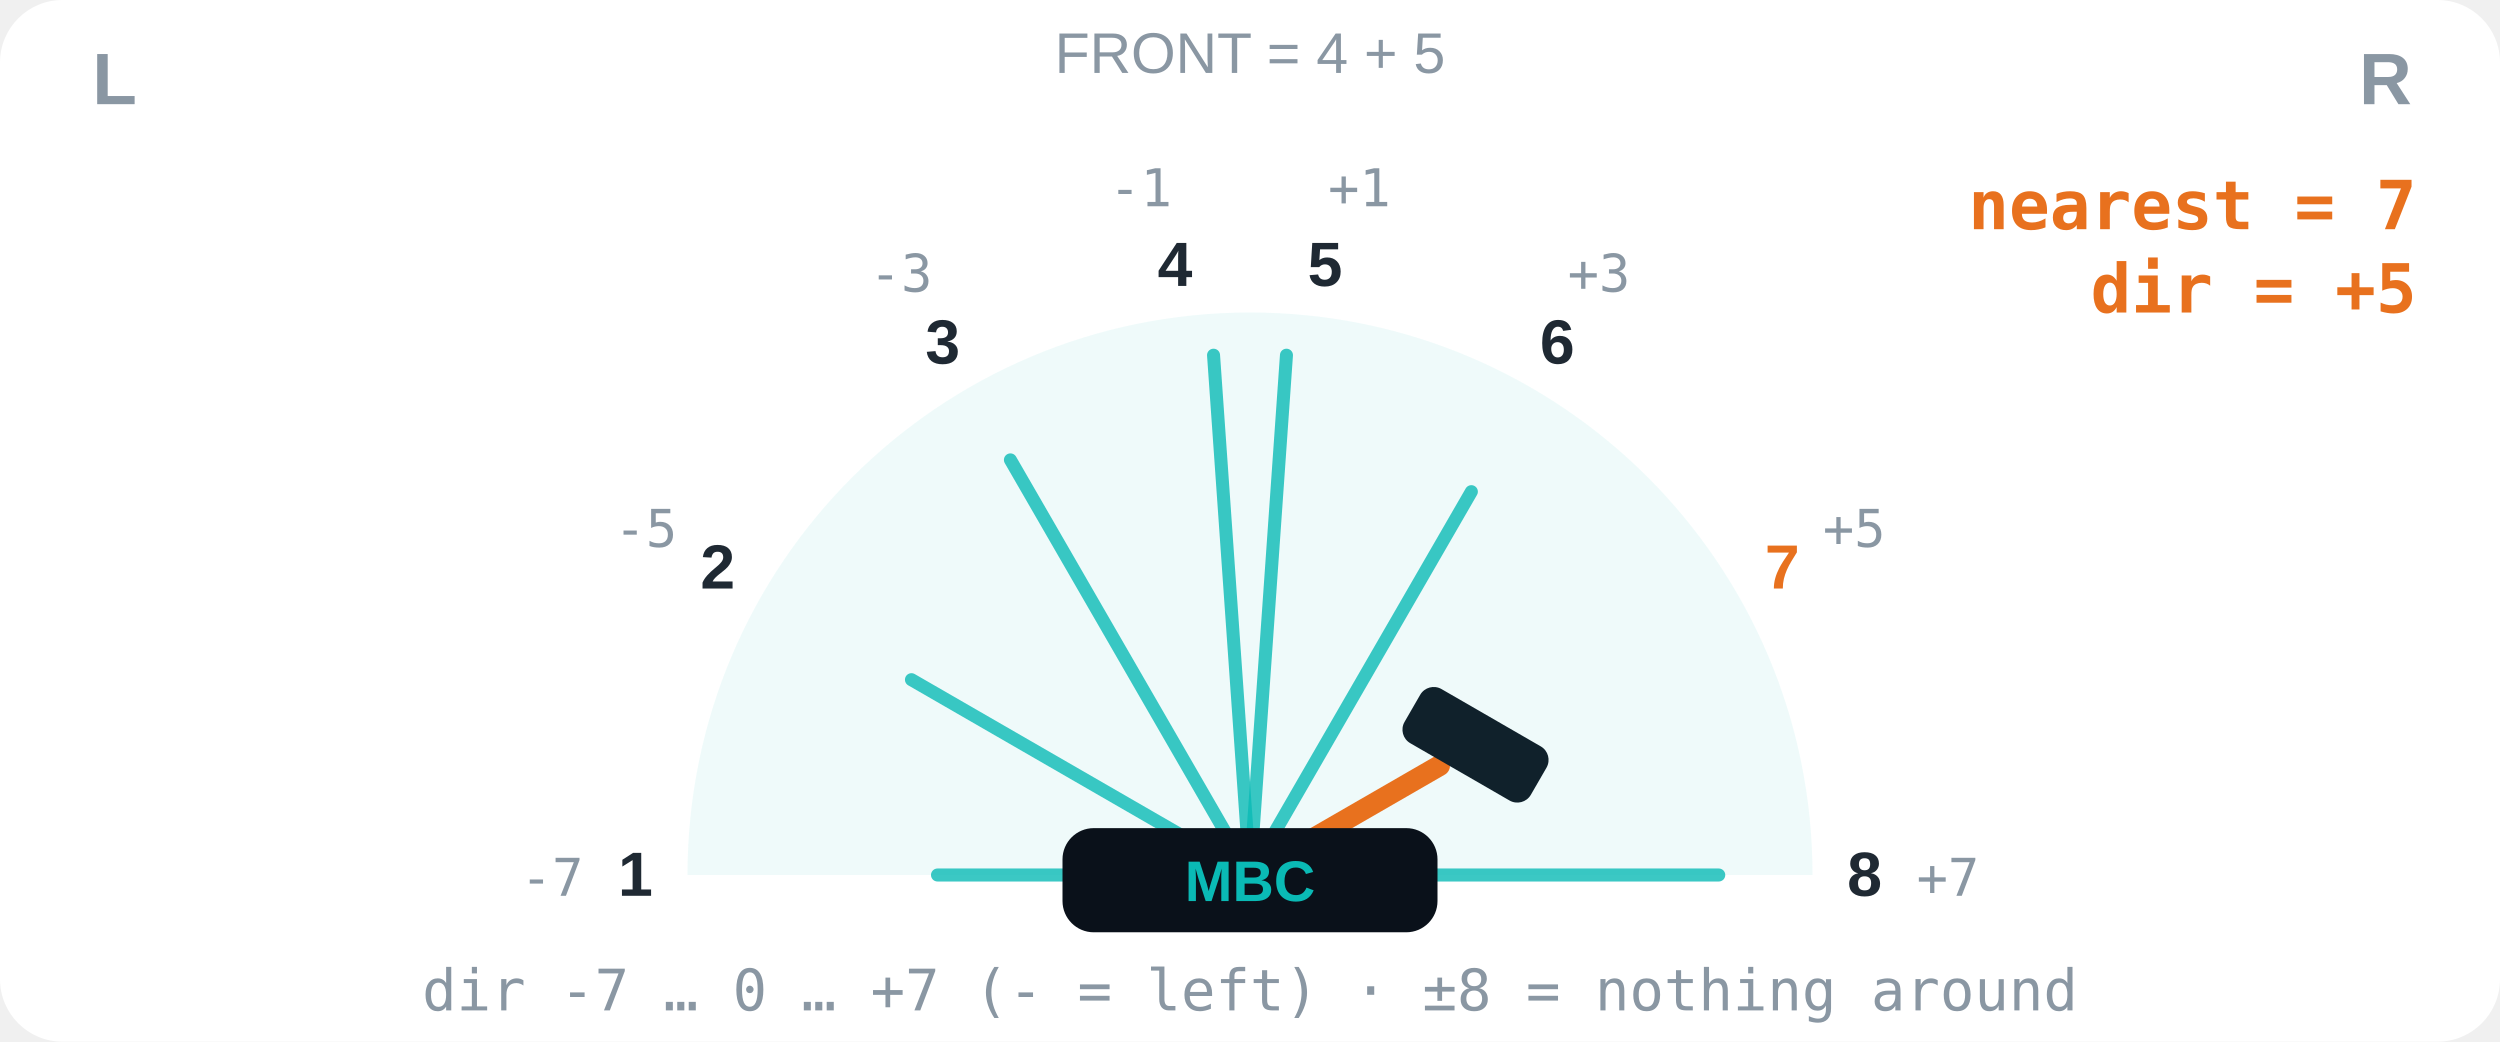
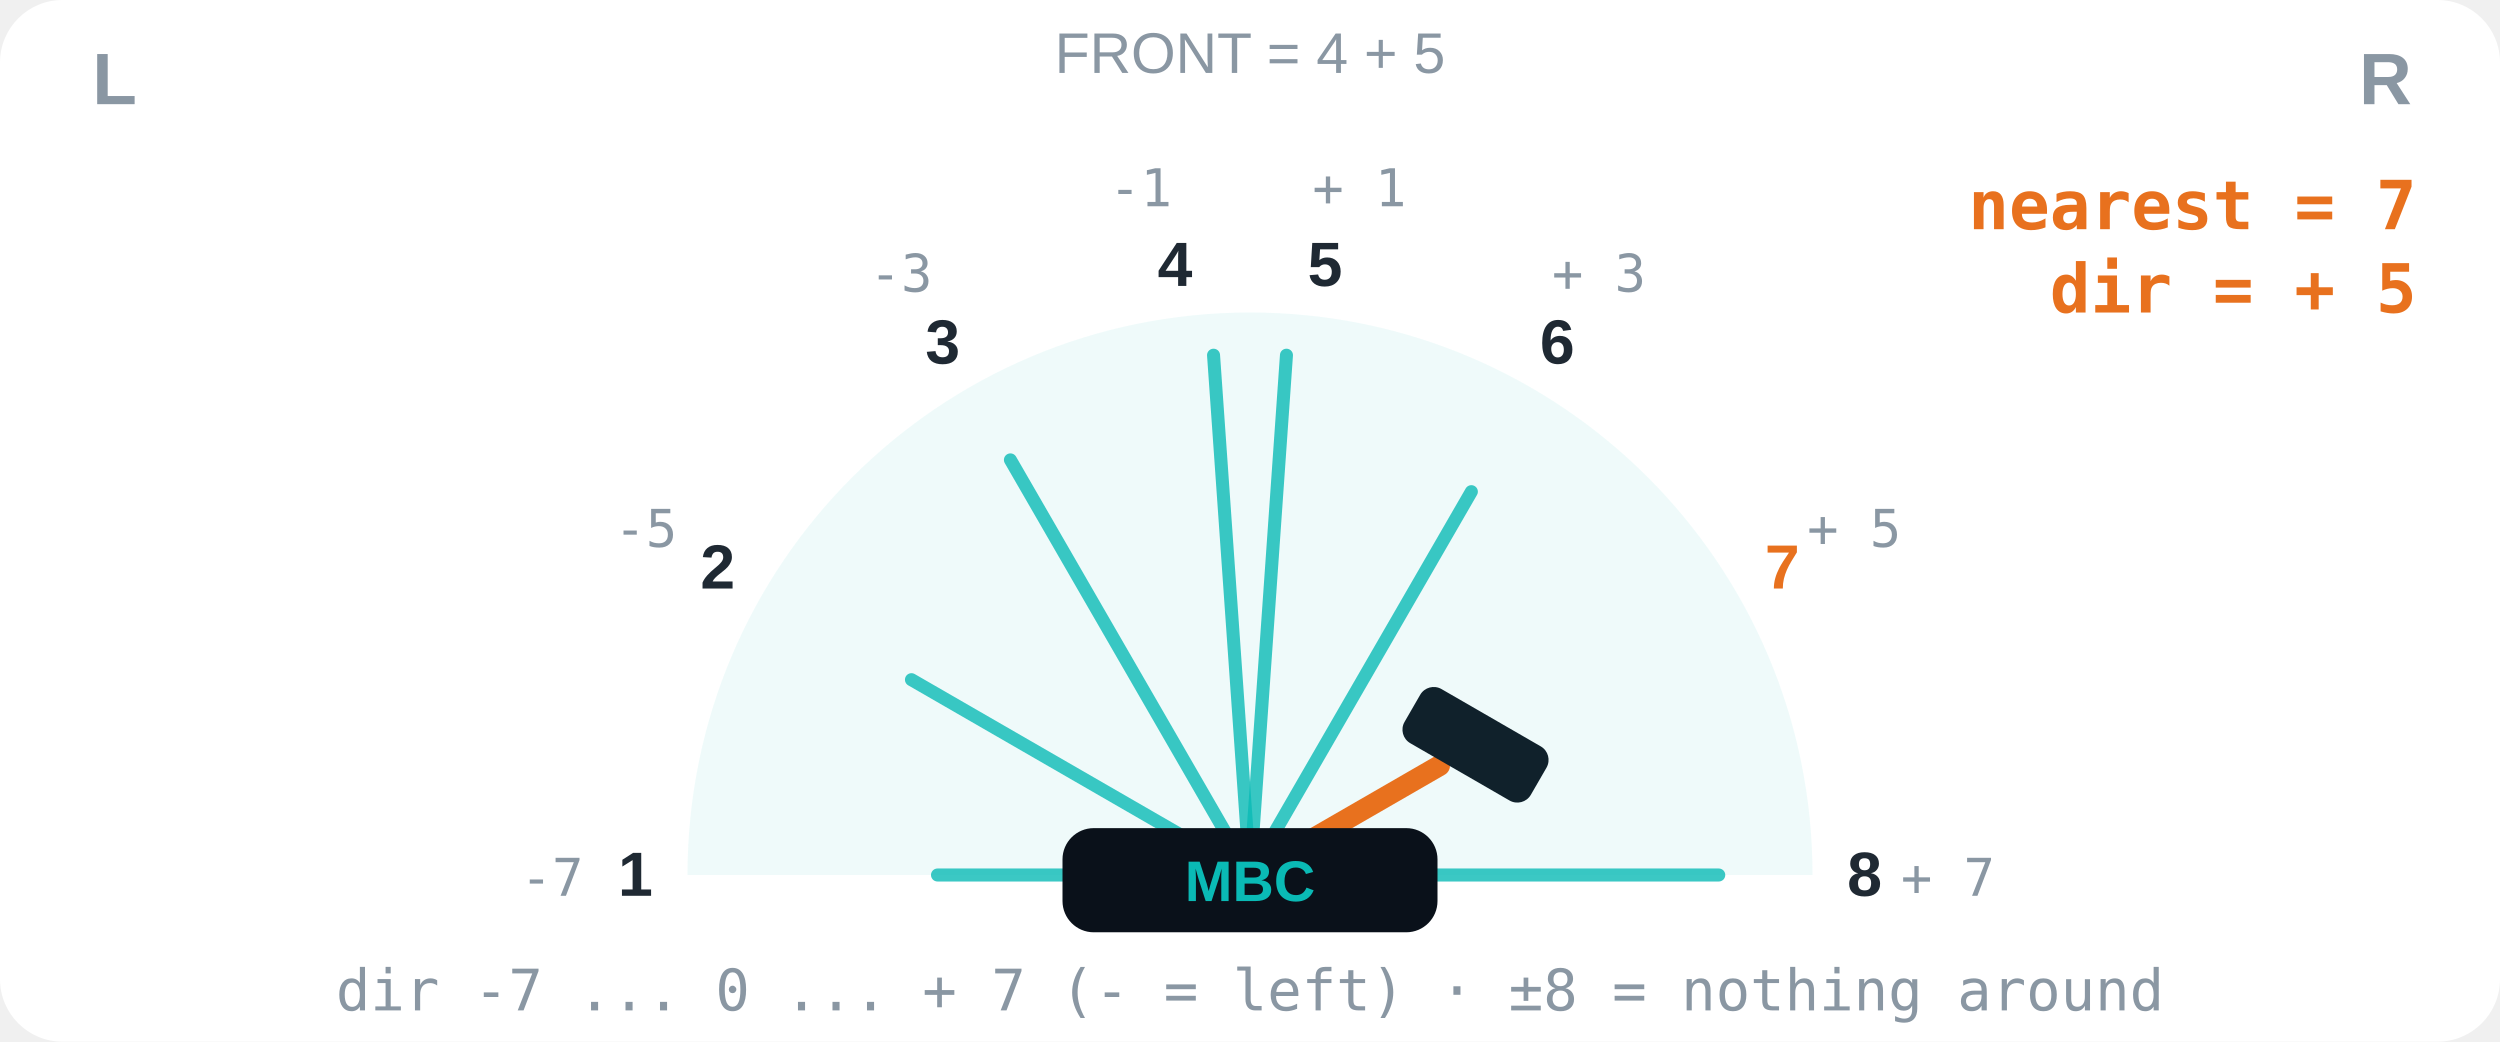
<svg xmlns="http://www.w3.org/2000/svg" viewBox="0 0 480 200" width="480" height="200" role="img" font-family="Nunito, &quot;Segoe UI&quot;, Arial, sans-serif">
  <rect width="480" height="200" rx="12" fill="#ffffff" />
  <defs>
    <marker id="ar" markerWidth="8" markerHeight="8" refX="7" refY="4" orient="auto" markerUnits="userSpaceOnUse">
      <path d="M0 0 L8 4 L0 8 Z" fill="#1f2933" />
    </marker>
    <marker id="arw" markerWidth="8" markerHeight="8" refX="7" refY="4" orient="auto" markerUnits="userSpaceOnUse">
      <path d="M0 0 L8 4 L0 8 Z" fill="#E8711E" />
    </marker>
    <marker id="arb" markerWidth="8" markerHeight="8" refX="7" refY="4" orient="auto" markerUnits="userSpaceOnUse">
      <path d="M0 0 L8 4 L0 8 Z" fill="#0ABAB5" />
    </marker>
  </defs>
  <path d="M132 168 A108 108 0 0 1 348 168 Z" fill="#0ABAB5" opacity="0.07" />
  <line x1="240" y1="168" x2="180" y2="168" stroke="#0ABAB5" stroke-width="2.5" stroke-linecap="round" opacity="0.8" />
  <text x="122" y="172" font-size="12" fill="#1f2933" text-anchor="middle" font-weight="700">1</text>
  <text x="106" y="172" font-size="10" fill="#8a97a3" text-anchor="middle" font-family="&quot;JetBrains Mono&quot;, Consolas, monospace">-7</text>
  <line x1="240" y1="168" x2="175" y2="130.5" stroke="#0ABAB5" stroke-width="2.5" stroke-linecap="round" opacity="0.8" />
  <text x="137.8" y="113" font-size="12" fill="#1f2933" text-anchor="middle" font-weight="700">2</text>
  <text x="124" y="105" font-size="10" fill="#8a97a3" text-anchor="middle" font-family="&quot;JetBrains Mono&quot;, Consolas, monospace">-5</text>
  <line x1="240" y1="168" x2="194" y2="88.3" stroke="#0ABAB5" stroke-width="2.5" stroke-linecap="round" opacity="0.8" />
  <text x="181" y="69.8" font-size="12" fill="#1f2933" text-anchor="middle" font-weight="700">3</text>
  <text x="173" y="56" font-size="10" fill="#8a97a3" text-anchor="middle" font-family="&quot;JetBrains Mono&quot;, Consolas, monospace">-3</text>
  <line x1="240" y1="168" x2="233" y2="68.2" stroke="#0ABAB5" stroke-width="2.5" stroke-linecap="round" opacity="0.8" />
  <text x="225.6" y="54.9" font-size="12" fill="#1f2933" text-anchor="middle" font-weight="700">4</text>
  <text x="219" y="39.6" font-size="10" fill="#8a97a3" text-anchor="middle" font-family="&quot;JetBrains Mono&quot;, Consolas, monospace">-1</text>
  <line x1="240" y1="168" x2="247" y2="68.2" stroke="#0ABAB5" stroke-width="2.5" stroke-linecap="round" opacity="0.8" />
  <text x="254.4" y="54.9" font-size="12" fill="#1f2933" text-anchor="middle" font-weight="700">5</text>
-   <text x="261" y="39.6" font-size="10" fill="#8a97a3" text-anchor="middle" font-family="&quot;JetBrains Mono&quot;, Consolas, monospace">+1</text>
+   <text x="261" y="39.6" font-size="10" fill="#8a97a3" text-anchor="middle" font-family="&quot;JetBrains Mono&quot;, Consolas, monospace"> + 1</text>
  <line x1="240" y1="168" x2="282.5" y2="94.4" stroke="#0ABAB5" stroke-width="2.5" stroke-linecap="round" opacity="0.8" />
  <text x="299" y="69.8" font-size="12" fill="#1f2933" text-anchor="middle" font-weight="700">6</text>
-   <text x="307" y="56" font-size="10" fill="#8a97a3" text-anchor="middle" font-family="&quot;JetBrains Mono&quot;, Consolas, monospace">+3</text>
+   <text x="307" y="56" font-size="10" fill="#8a97a3" text-anchor="middle" font-family="&quot;JetBrains Mono&quot;, Consolas, monospace"> + 3</text>
  <line x1="240" y1="168" x2="276.4" y2="147" stroke="#E8711E" stroke-width="4" stroke-linecap="round" opacity="1" />
  <text x="342.2" y="113" font-size="12" fill="#E8711E" text-anchor="middle" font-weight="700">7</text>
-   <text x="356" y="105" font-size="10" fill="#8a97a3" text-anchor="middle" font-family="&quot;JetBrains Mono&quot;, Consolas, monospace">+5</text>
+   <text x="356" y="105" font-size="10" fill="#8a97a3" text-anchor="middle" font-family="&quot;JetBrains Mono&quot;, Consolas, monospace"> + 5</text>
  <line x1="240" y1="168" x2="330" y2="168" stroke="#0ABAB5" stroke-width="2.5" stroke-linecap="round" opacity="0.8" />
  <text x="358" y="172" font-size="12" fill="#1f2933" text-anchor="middle" font-weight="700">8</text>
-   <text x="374" y="172" font-size="10" fill="#8a97a3" text-anchor="middle" font-family="&quot;JetBrains Mono&quot;, Consolas, monospace">+7</text>
+   <text x="374" y="172" font-size="10" fill="#8a97a3" text-anchor="middle" font-family="&quot;JetBrains Mono&quot;, Consolas, monospace"> + 7</text>
  <rect x="277.3" y="129" width="12" height="28" rx="3" fill="#10212b" transform="rotate(-60 283.3 143)" />
  <rect x="204" y="159" width="72" height="20" rx="6" fill="#0a111a" />
  <text x="240" y="173" font-size="11" fill="#0ABAB5" text-anchor="middle" font-weight="700">MBC</text>
  <text x="22" y="20" font-size="14" fill="#8a97a3" text-anchor="middle" font-weight="700">L</text>
  <text x="458" y="20" font-size="14" fill="#8a97a3" text-anchor="middle" font-weight="700">R</text>
  <text x="240" y="14" font-size="11" fill="#8a97a3" text-anchor="middle">FRONT = 4 + 5</text>
  <text x="464" y="44" font-size="13" fill="#E8711E" text-anchor="end" font-family="&quot;JetBrains Mono&quot;, Consolas, monospace" font-weight="700">nearest = 7</text>
-   <text x="464" y="60" font-size="13" fill="#E8711E" text-anchor="end" font-family="&quot;JetBrains Mono&quot;, Consolas, monospace" font-weight="700">dir = +5</text>
-   <text x="240" y="194" font-size="11" fill="#8a97a3" text-anchor="middle" font-family="&quot;JetBrains Mono&quot;, Consolas, monospace">dir -7 … 0 … +7 (- = left) · ±8 = nothing around</text>
+   <text x="464" y="60" font-size="13" fill="#E8711E" text-anchor="end" font-family="&quot;JetBrains Mono&quot;, Consolas, monospace" font-weight="700">dir = + 5</text>
+   <text x="240" y="194" font-size="11" fill="#8a97a3" text-anchor="middle" font-family="&quot;JetBrains Mono&quot;, Consolas, monospace">dir -7  ...  0  ... + 7 (-  = left) · ±8 = nothing around</text>
</svg>
